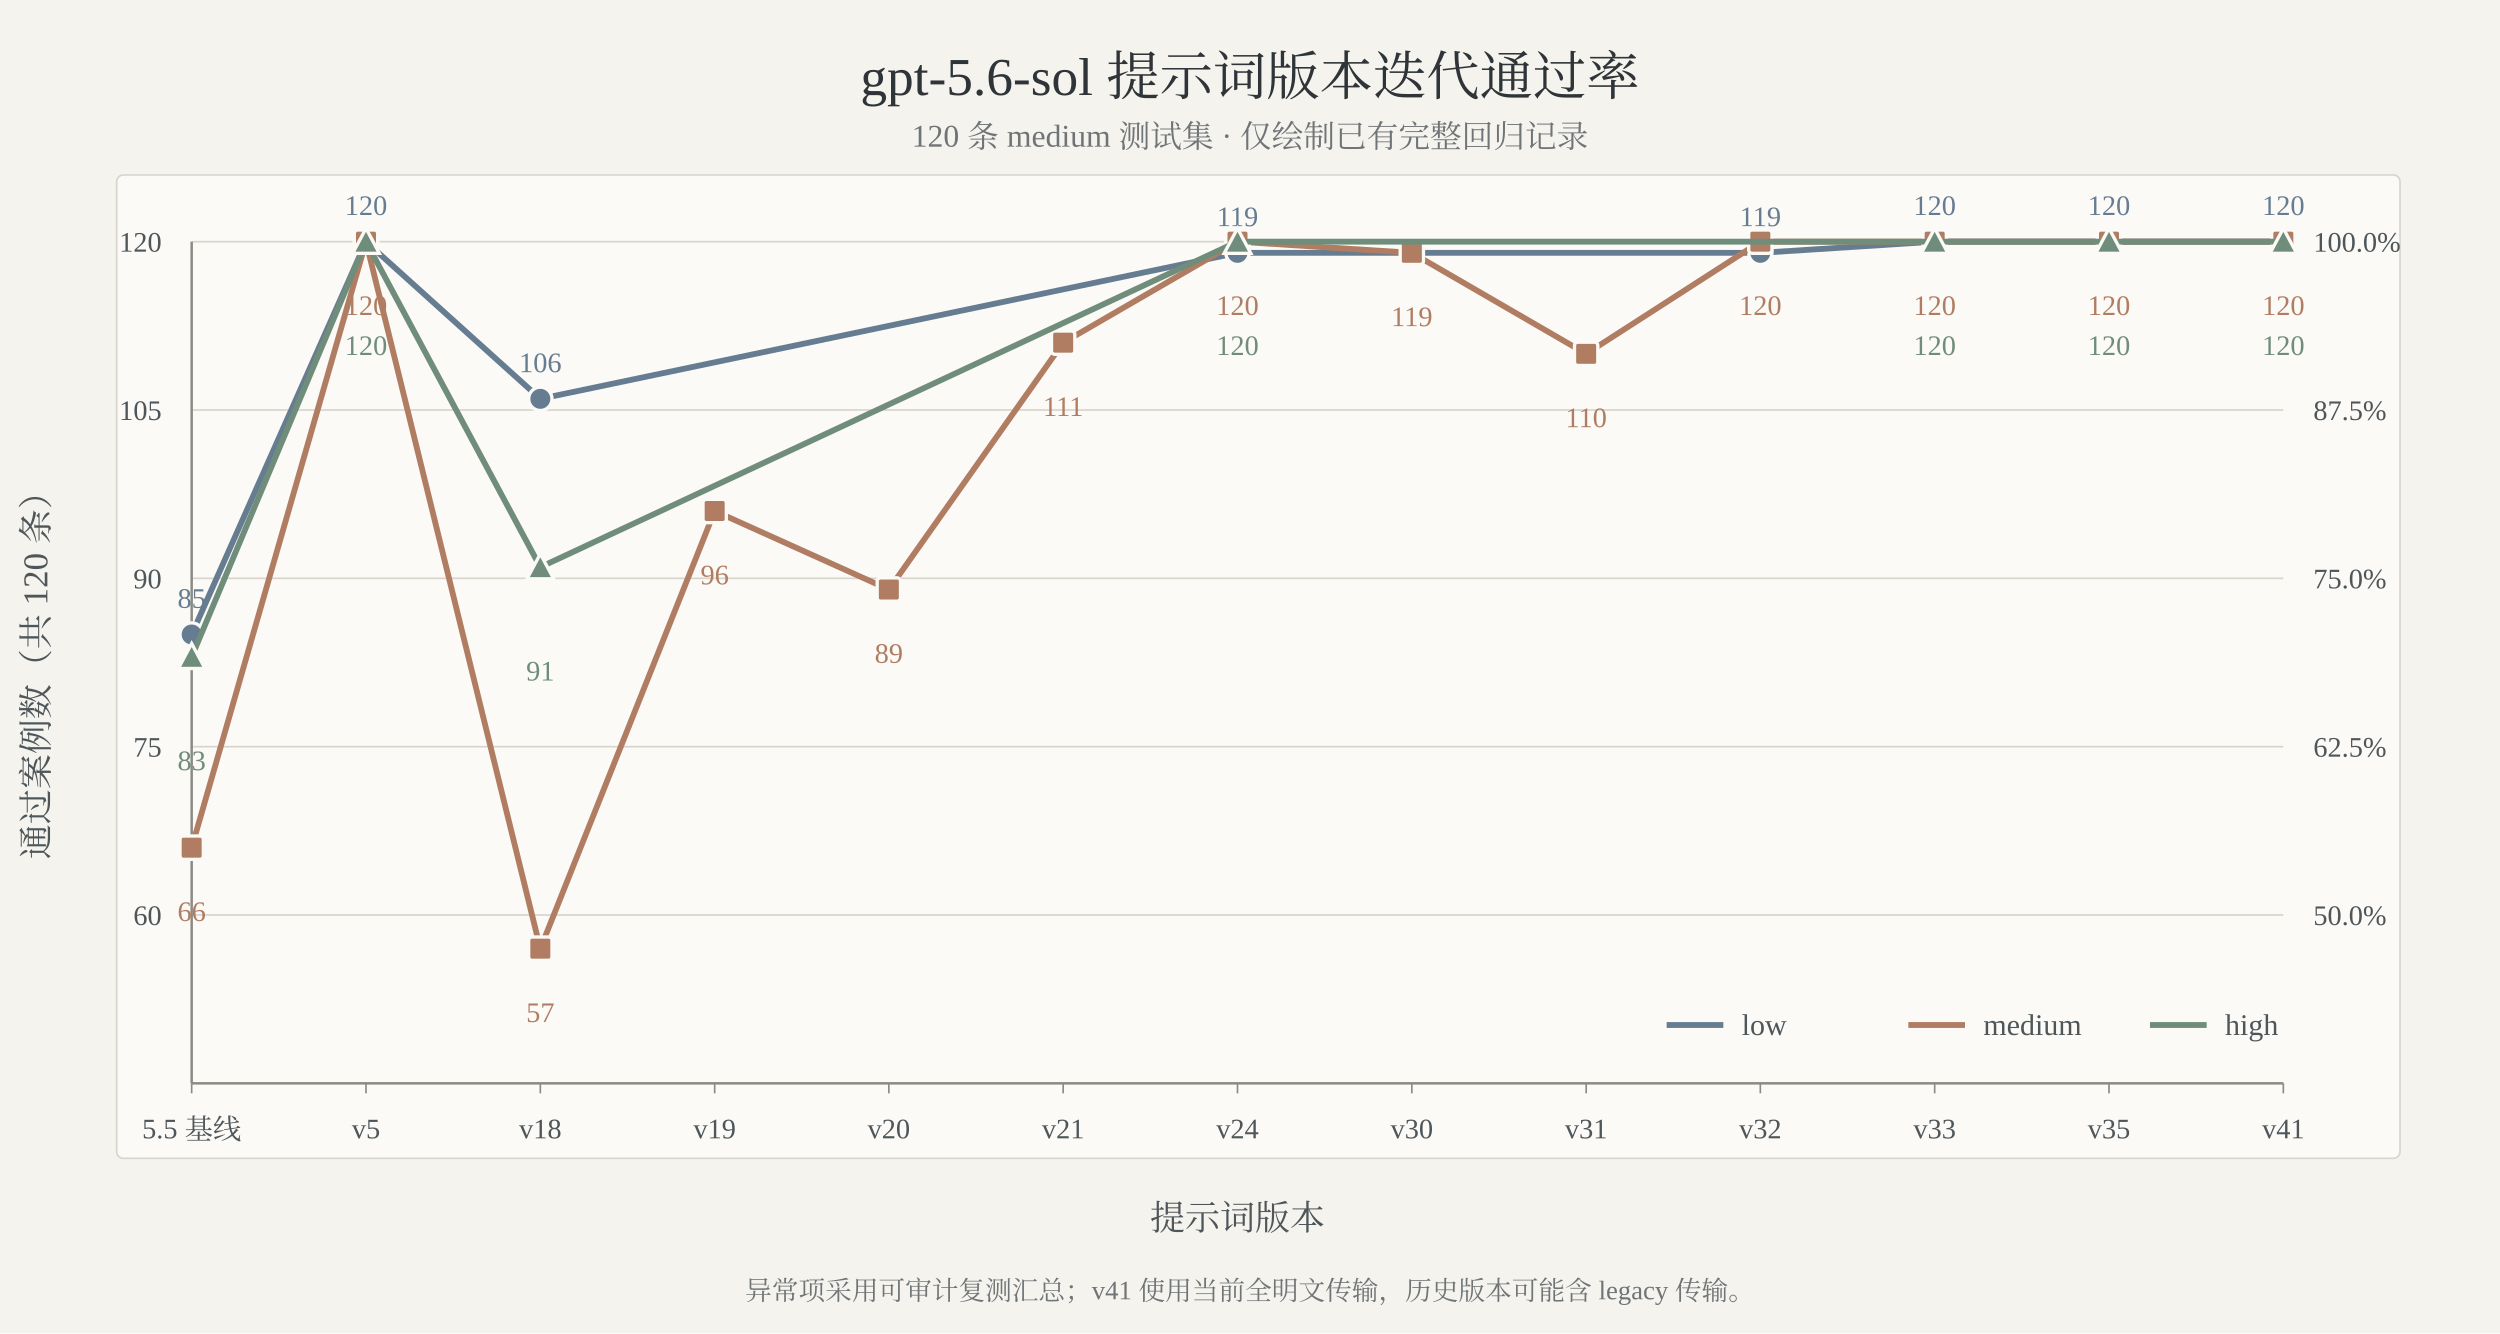
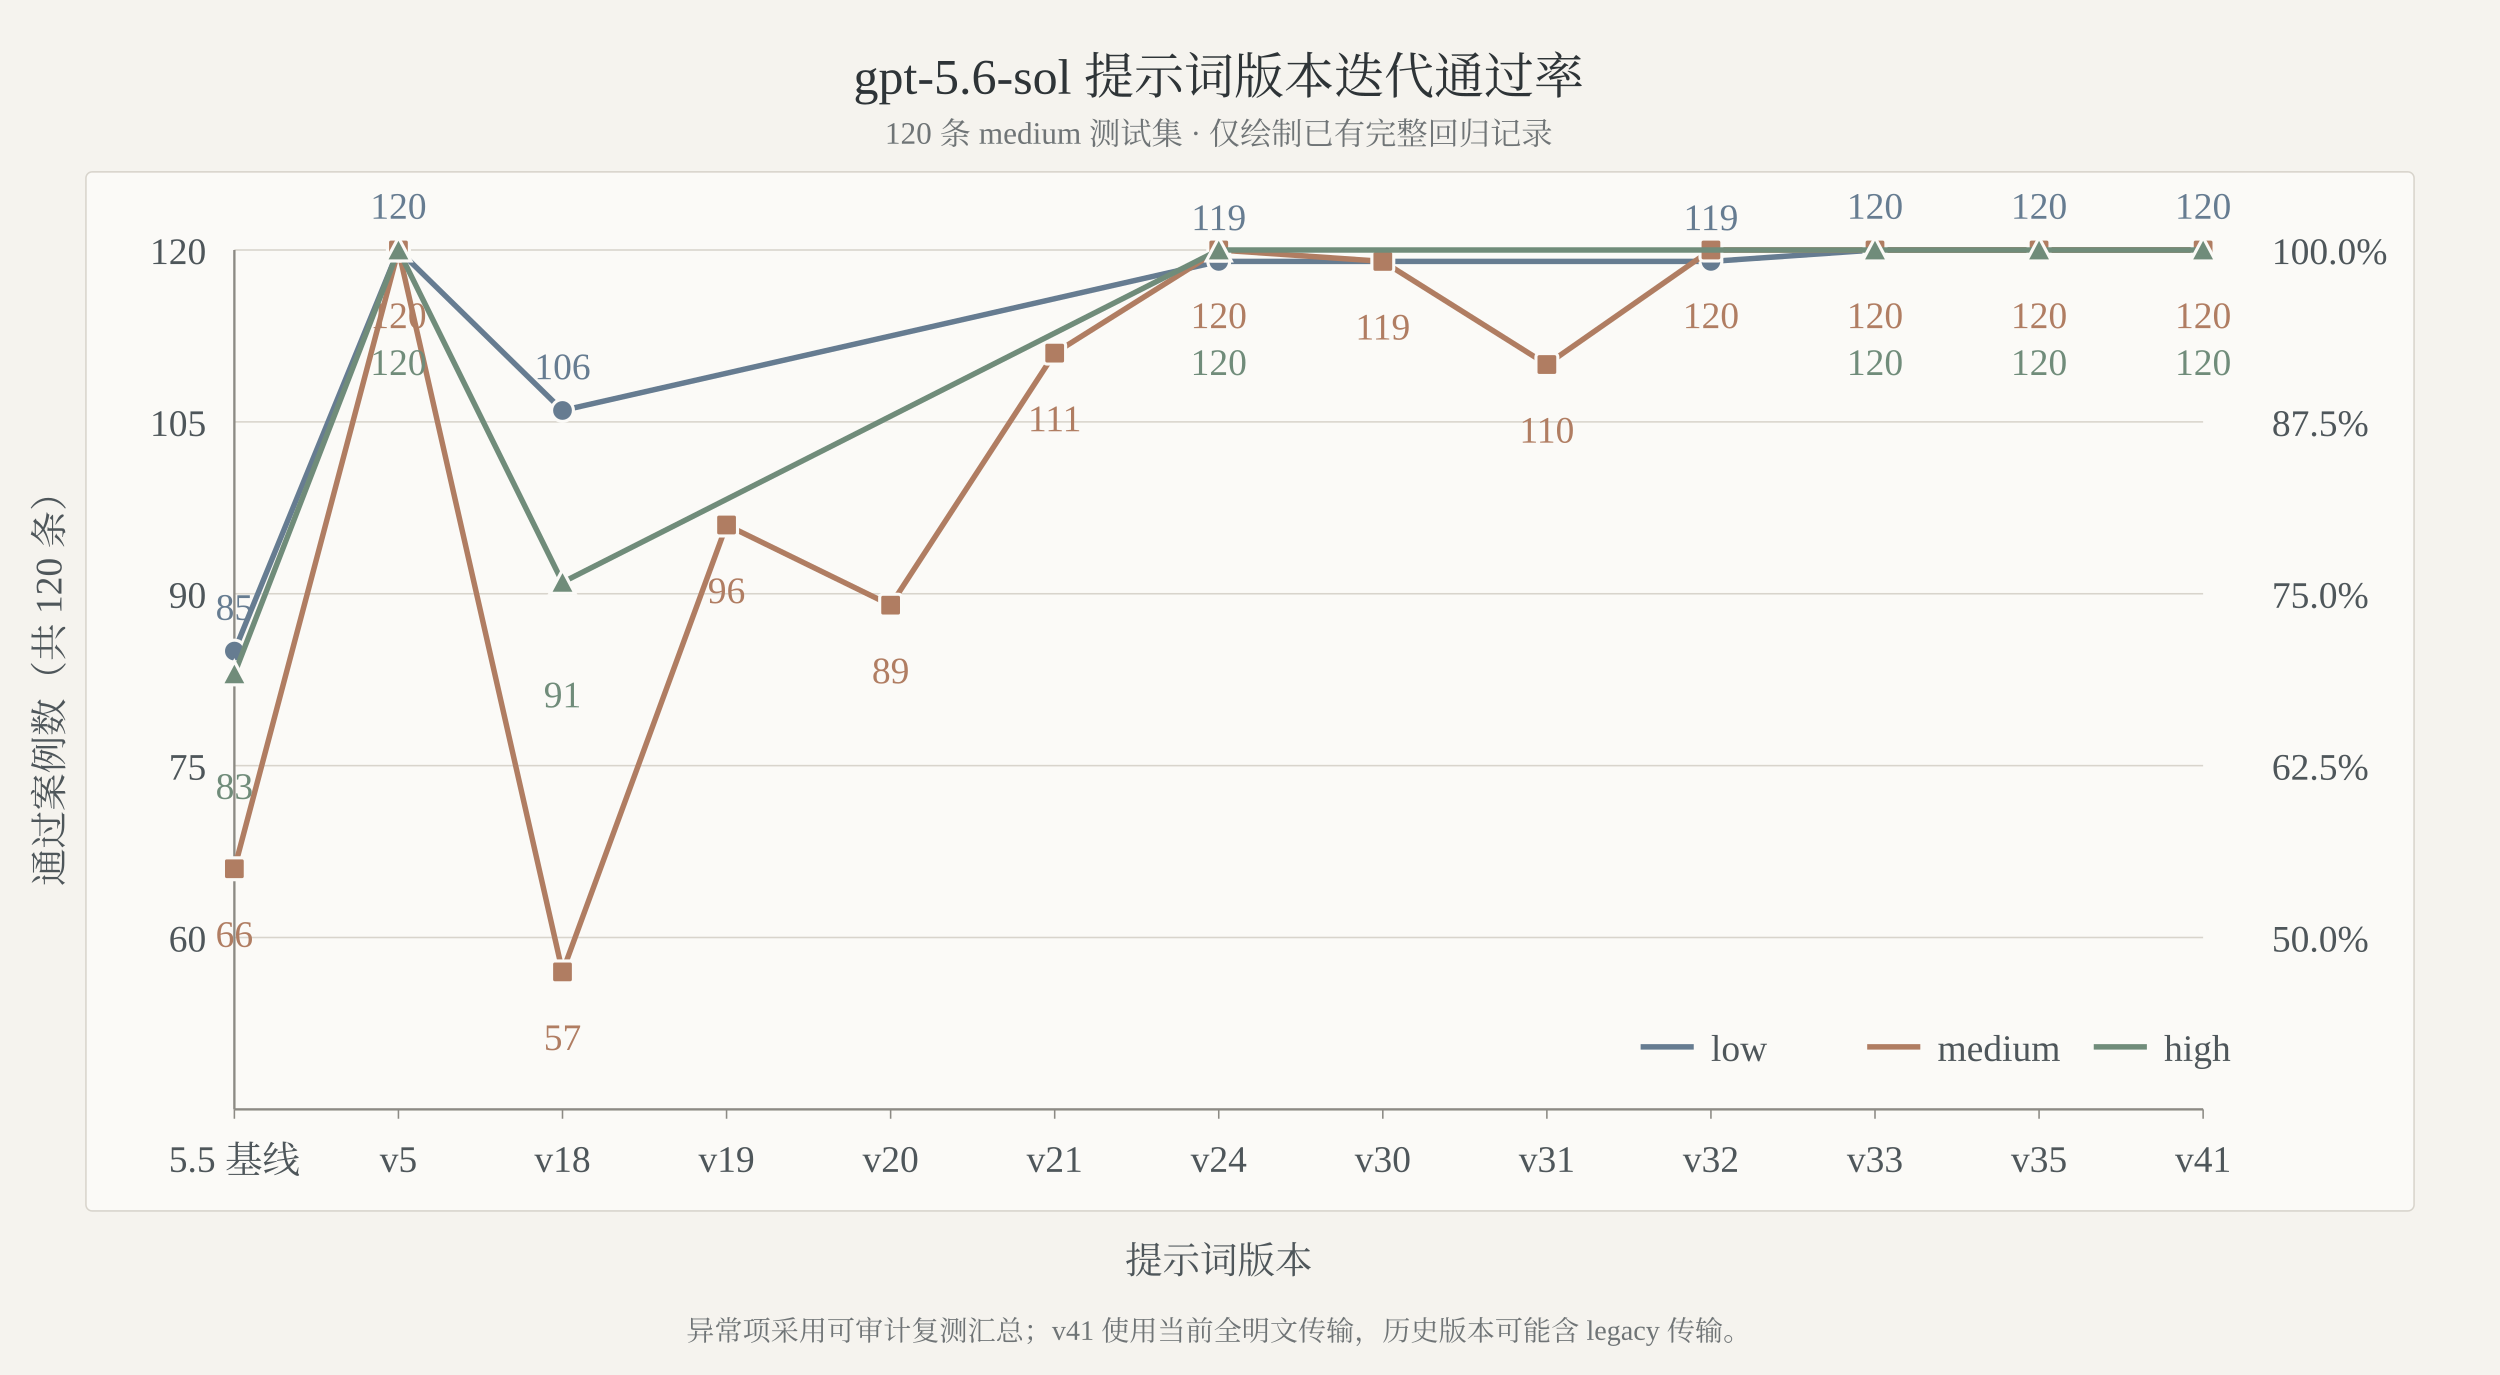
- <svg xmlns="http://www.w3.org/2000/svg" width="1500" height="800" viewBox="0 0 1500 800" role="img" aria-labelledby="title desc">
-   <rect width="1500" height="800" fill="#F5F3EE" />
-   <rect x="70" y="105" width="1370" height="590" rx="4" fill="#FBFAF7" stroke="#D8D4CC" />
+ <svg xmlns="http://www.w3.org/2000/svg" width="1600" height="880" viewBox="0 0 1600 880" role="img" aria-labelledby="title desc">
+   <rect width="1600" height="880" fill="#F5F3EE" />
+   <rect x="55" y="110" width="1490" height="665" rx="4" fill="#FBFAF7" stroke="#D8D4CC" />
  <g font-family="Charter,Georgia,Times New Roman,STSong,Songti SC,Noto Serif CJK SC,serif">
-     <text x="750" y="57" text-anchor="middle" font-size="32" font-weight="500" fill="#2E3437">gpt-5.6-sol 提示词版本迭代通过率</text>
-     <text x="750" y="88" text-anchor="middle" font-size="19" fill="#6F7476">120 条 medium 测试集 · 仅绘制已有完整回归记录</text>
-     <line x1="115" y1="549.0" x2="1370" y2="549.0" stroke="#D8D4CC" stroke-width="1" />
-     <text x="97" y="555.0" text-anchor="end" font-size="17" fill="#4E565A">60</text>
-     <text x="1388" y="555.0" font-size="17" fill="#4E565A">50.0%</text>
-     <line x1="115" y1="448.0" x2="1370" y2="448.0" stroke="#D8D4CC" stroke-width="1" />
-     <text x="97" y="454.0" text-anchor="end" font-size="17" fill="#4E565A">75</text>
-     <text x="1388" y="454.0" font-size="17" fill="#4E565A">62.5%</text>
-     <line x1="115" y1="347.0" x2="1370" y2="347.0" stroke="#D8D4CC" stroke-width="1" />
-     <text x="97" y="353.0" text-anchor="end" font-size="17" fill="#4E565A">90</text>
-     <text x="1388" y="353.0" font-size="17" fill="#4E565A">75.0%</text>
-     <line x1="115" y1="246.0" x2="1370" y2="246.0" stroke="#D8D4CC" stroke-width="1" />
-     <text x="97" y="252.0" text-anchor="end" font-size="17" fill="#4E565A">105</text>
-     <text x="1388" y="252.0" font-size="17" fill="#4E565A">87.5%</text>
-     <line x1="115" y1="145.0" x2="1370" y2="145.0" stroke="#D8D4CC" stroke-width="1" />
-     <text x="97" y="151.0" text-anchor="end" font-size="17" fill="#4E565A">120</text>
-     <text x="1388" y="151.0" font-size="17" fill="#4E565A">100.0%</text>
-     <line x1="115" y1="145" x2="115" y2="650" stroke="#8C8A84" stroke-width="1.5" />
-     <line x1="115" y1="650" x2="1370" y2="650" stroke="#8C8A84" stroke-width="1.5" />
-     <line x1="115.0" y1="650" x2="115.0" y2="656" stroke="#8C8A84" />
-     <text x="115.0" y="683" text-anchor="middle" font-size="17" fill="#4E565A">5.5 基线</text>
-     <line x1="219.6" y1="650" x2="219.6" y2="656" stroke="#8C8A84" />
-     <text x="219.6" y="683" text-anchor="middle" font-size="17" fill="#4E565A">v5</text>
-     <line x1="324.2" y1="650" x2="324.2" y2="656" stroke="#8C8A84" />
-     <text x="324.2" y="683" text-anchor="middle" font-size="17" fill="#4E565A">v18</text>
-     <line x1="428.8" y1="650" x2="428.8" y2="656" stroke="#8C8A84" />
-     <text x="428.8" y="683" text-anchor="middle" font-size="17" fill="#4E565A">v19</text>
-     <line x1="533.3" y1="650" x2="533.3" y2="656" stroke="#8C8A84" />
-     <text x="533.3" y="683" text-anchor="middle" font-size="17" fill="#4E565A">v20</text>
-     <line x1="637.9" y1="650" x2="637.9" y2="656" stroke="#8C8A84" />
-     <text x="637.9" y="683" text-anchor="middle" font-size="17" fill="#4E565A">v21</text>
-     <line x1="742.5" y1="650" x2="742.5" y2="656" stroke="#8C8A84" />
-     <text x="742.5" y="683" text-anchor="middle" font-size="17" fill="#4E565A">v24</text>
-     <line x1="847.1" y1="650" x2="847.1" y2="656" stroke="#8C8A84" />
-     <text x="847.1" y="683" text-anchor="middle" font-size="17" fill="#4E565A">v30</text>
-     <line x1="951.7" y1="650" x2="951.7" y2="656" stroke="#8C8A84" />
-     <text x="951.7" y="683" text-anchor="middle" font-size="17" fill="#4E565A">v31</text>
-     <line x1="1056.2" y1="650" x2="1056.2" y2="656" stroke="#8C8A84" />
-     <text x="1056.2" y="683" text-anchor="middle" font-size="17" fill="#4E565A">v32</text>
-     <line x1="1160.8" y1="650" x2="1160.8" y2="656" stroke="#8C8A84" />
-     <text x="1160.8" y="683" text-anchor="middle" font-size="17" fill="#4E565A">v33</text>
-     <line x1="1265.4" y1="650" x2="1265.4" y2="656" stroke="#8C8A84" />
-     <text x="1265.4" y="683" text-anchor="middle" font-size="17" fill="#4E565A">v35</text>
-     <line x1="1370.0" y1="650" x2="1370.0" y2="656" stroke="#8C8A84" />
-     <text x="1370.0" y="683" text-anchor="middle" font-size="17" fill="#4E565A">v41</text>
-     <text x="742.5" y="738" text-anchor="middle" font-size="21" fill="#4E565A">提示词版本</text>
-     <text x="29" y="400" transform="rotate(-90 29 400)" text-anchor="middle" font-size="21" fill="#4E565A">通过案例数（共 120 条）</text>
-     <polyline points="115.0,380.7 219.6,145.0 324.2,239.3 742.5,151.7 1056.2,151.7 1160.8,145.0 1265.4,145.0 1370.0,145.0" fill="none" stroke="#667C91" stroke-width="3.5" stroke-linecap="round" stroke-linejoin="round" />
-     <circle cx="115.0" cy="380.7" r="7" fill="#667C91" stroke="#FBFAF7" stroke-width="2" />
-     <text x="115.0" y="364.7" text-anchor="middle" font-size="17" font-weight="500" fill="#667C91">85</text>
-     <circle cx="219.6" cy="145.0" r="7" fill="#667C91" stroke="#FBFAF7" stroke-width="2" />
-     <text x="219.6" y="129.0" text-anchor="middle" font-size="17" font-weight="500" fill="#667C91">120</text>
-     <circle cx="324.2" cy="239.3" r="7" fill="#667C91" stroke="#FBFAF7" stroke-width="2" />
-     <text x="324.2" y="223.3" text-anchor="middle" font-size="17" font-weight="500" fill="#667C91">106</text>
-     <circle cx="742.5" cy="151.7" r="7" fill="#667C91" stroke="#FBFAF7" stroke-width="2" />
-     <text x="742.5" y="135.7" text-anchor="middle" font-size="17" font-weight="500" fill="#667C91">119</text>
-     <circle cx="1056.2" cy="151.7" r="7" fill="#667C91" stroke="#FBFAF7" stroke-width="2" />
-     <text x="1056.2" y="135.7" text-anchor="middle" font-size="17" font-weight="500" fill="#667C91">119</text>
-     <circle cx="1160.8" cy="145.0" r="7" fill="#667C91" stroke="#FBFAF7" stroke-width="2" />
-     <text x="1160.8" y="129.0" text-anchor="middle" font-size="17" font-weight="500" fill="#667C91">120</text>
-     <circle cx="1265.4" cy="145.0" r="7" fill="#667C91" stroke="#FBFAF7" stroke-width="2" />
-     <text x="1265.4" y="129.0" text-anchor="middle" font-size="17" font-weight="500" fill="#667C91">120</text>
-     <circle cx="1370.0" cy="145.0" r="7" fill="#667C91" stroke="#FBFAF7" stroke-width="2" />
-     <text x="1370.0" y="129.0" text-anchor="middle" font-size="17" font-weight="500" fill="#667C91">120</text>
-     <polyline points="115.0,508.6 219.6,145.0 324.2,569.2 428.8,306.6 533.3,353.7 637.9,205.6 742.5,145.0 847.1,151.7 951.7,212.3 1056.2,145.0 1160.8,145.0 1265.4,145.0 1370.0,145.0" fill="none" stroke="#B07D62" stroke-width="3.5" stroke-linecap="round" stroke-linejoin="round" />
-     <rect x="108.0" y="501.6" width="14" height="14" rx="2" fill="#B07D62" stroke="#FBFAF7" stroke-width="2" />
-     <text x="115.0" y="552.6" text-anchor="middle" font-size="17" font-weight="500" fill="#B07D62">66</text>
-     <rect x="212.6" y="138.0" width="14" height="14" rx="2" fill="#B07D62" stroke="#FBFAF7" stroke-width="2" />
-     <text x="219.6" y="189.0" text-anchor="middle" font-size="17" font-weight="500" fill="#B07D62">120</text>
-     <rect x="317.2" y="562.2" width="14" height="14" rx="2" fill="#B07D62" stroke="#FBFAF7" stroke-width="2" />
-     <text x="324.2" y="613.2" text-anchor="middle" font-size="17" font-weight="500" fill="#B07D62">57</text>
-     <rect x="421.8" y="299.6" width="14" height="14" rx="2" fill="#B07D62" stroke="#FBFAF7" stroke-width="2" />
-     <text x="428.8" y="350.6" text-anchor="middle" font-size="17" font-weight="500" fill="#B07D62">96</text>
-     <rect x="526.3" y="346.7" width="14" height="14" rx="2" fill="#B07D62" stroke="#FBFAF7" stroke-width="2" />
-     <text x="533.3" y="397.7" text-anchor="middle" font-size="17" font-weight="500" fill="#B07D62">89</text>
-     <rect x="630.9" y="198.6" width="14" height="14" rx="2" fill="#B07D62" stroke="#FBFAF7" stroke-width="2" />
-     <text x="637.9" y="249.6" text-anchor="middle" font-size="17" font-weight="500" fill="#B07D62">111</text>
-     <rect x="735.5" y="138.0" width="14" height="14" rx="2" fill="#B07D62" stroke="#FBFAF7" stroke-width="2" />
-     <text x="742.5" y="189.0" text-anchor="middle" font-size="17" font-weight="500" fill="#B07D62">120</text>
-     <rect x="840.1" y="144.7" width="14" height="14" rx="2" fill="#B07D62" stroke="#FBFAF7" stroke-width="2" />
-     <text x="847.1" y="195.7" text-anchor="middle" font-size="17" font-weight="500" fill="#B07D62">119</text>
-     <rect x="944.7" y="205.3" width="14" height="14" rx="2" fill="#B07D62" stroke="#FBFAF7" stroke-width="2" />
-     <text x="951.7" y="256.3" text-anchor="middle" font-size="17" font-weight="500" fill="#B07D62">110</text>
-     <rect x="1049.2" y="138.0" width="14" height="14" rx="2" fill="#B07D62" stroke="#FBFAF7" stroke-width="2" />
-     <text x="1056.2" y="189.0" text-anchor="middle" font-size="17" font-weight="500" fill="#B07D62">120</text>
-     <rect x="1153.8" y="138.0" width="14" height="14" rx="2" fill="#B07D62" stroke="#FBFAF7" stroke-width="2" />
-     <text x="1160.8" y="189.0" text-anchor="middle" font-size="17" font-weight="500" fill="#B07D62">120</text>
-     <rect x="1258.4" y="138.0" width="14" height="14" rx="2" fill="#B07D62" stroke="#FBFAF7" stroke-width="2" />
-     <text x="1265.4" y="189.0" text-anchor="middle" font-size="17" font-weight="500" fill="#B07D62">120</text>
-     <rect x="1363.0" y="138.0" width="14" height="14" rx="2" fill="#B07D62" stroke="#FBFAF7" stroke-width="2" />
-     <text x="1370.0" y="189.0" text-anchor="middle" font-size="17" font-weight="500" fill="#B07D62">120</text>
-     <polyline points="115.0,394.1 219.6,145.0 324.2,340.3 742.5,145.0 1160.8,145.0 1265.4,145.0 1370.0,145.0" fill="none" stroke="#708C7A" stroke-width="3.5" stroke-linecap="round" stroke-linejoin="round" />
-     <path d="M 115.0 386.1 L 107.0 401.1 L 123.0 401.1 Z" fill="#708C7A" stroke="#FBFAF7" stroke-width="2" />
-     <text x="115.0" y="462.1" text-anchor="middle" font-size="17" font-weight="500" fill="#708C7A">83</text>
-     <path d="M 219.6 137.0 L 211.6 152.0 L 227.6 152.0 Z" fill="#708C7A" stroke="#FBFAF7" stroke-width="2" />
-     <text x="219.6" y="213.0" text-anchor="middle" font-size="17" font-weight="500" fill="#708C7A">120</text>
-     <path d="M 324.2 332.3 L 316.2 347.3 L 332.2 347.3 Z" fill="#708C7A" stroke="#FBFAF7" stroke-width="2" />
-     <text x="324.2" y="408.3" text-anchor="middle" font-size="17" font-weight="500" fill="#708C7A">91</text>
-     <path d="M 742.5 137.0 L 734.5 152.0 L 750.5 152.0 Z" fill="#708C7A" stroke="#FBFAF7" stroke-width="2" />
-     <text x="742.5" y="213.0" text-anchor="middle" font-size="17" font-weight="500" fill="#708C7A">120</text>
-     <path d="M 1160.8 137.0 L 1152.8 152.0 L 1168.8 152.0 Z" fill="#708C7A" stroke="#FBFAF7" stroke-width="2" />
-     <text x="1160.8" y="213.0" text-anchor="middle" font-size="17" font-weight="500" fill="#708C7A">120</text>
-     <path d="M 1265.4 137.0 L 1257.4 152.0 L 1273.4 152.0 Z" fill="#708C7A" stroke="#FBFAF7" stroke-width="2" />
-     <text x="1265.4" y="213.0" text-anchor="middle" font-size="17" font-weight="500" fill="#708C7A">120</text>
-     <path d="M 1370.0 137.0 L 1362.0 152.0 L 1378.0 152.0 Z" fill="#708C7A" stroke="#FBFAF7" stroke-width="2" />
-     <text x="1370.0" y="213.0" text-anchor="middle" font-size="17" font-weight="500" fill="#708C7A">120</text>
-     <line x1="1000" y1="615" x2="1034" y2="615" stroke="#667C91" stroke-width="3.5" />
-     <text x="1045" y="621" font-size="18" fill="#4E565A">low</text>
-     <line x1="1145" y1="615" x2="1179" y2="615" stroke="#B07D62" stroke-width="3.5" />
-     <text x="1190" y="621" font-size="18" fill="#4E565A">medium</text>
-     <line x1="1290" y1="615" x2="1324" y2="615" stroke="#708C7A" stroke-width="3.5" />
-     <text x="1335" y="621" font-size="18" fill="#4E565A">high</text>
-     <text x="750" y="780" text-anchor="middle" font-size="16" fill="#6F7476">异常项采用可审计复测汇总；v41 使用当前全明文传输，历史版本可能含 legacy 传输。</text>
+     <text x="780" y="60" text-anchor="middle" font-size="32" font-weight="500" fill="#2E3437">gpt-5.6-sol 提示词版本迭代通过率</text>
+     <text x="780" y="92" text-anchor="middle" font-size="20" fill="#6F7476">120 条 medium 测试集 · 仅绘制已有完整回归记录</text>
+     <line x1="150" y1="600.0" x2="1410" y2="600.0" stroke="#D8D4CC" stroke-width="1" />
+     <text x="132" y="609.0" text-anchor="end" font-size="24" fill="#4E565A">60</text>
+     <text x="1454" y="609.0" font-size="24" fill="#4E565A">50.0%</text>
+     <line x1="150" y1="490.0" x2="1410" y2="490.0" stroke="#D8D4CC" stroke-width="1" />
+     <text x="132" y="499.0" text-anchor="end" font-size="24" fill="#4E565A">75</text>
+     <text x="1454" y="499.0" font-size="24" fill="#4E565A">62.5%</text>
+     <line x1="150" y1="380.0" x2="1410" y2="380.0" stroke="#D8D4CC" stroke-width="1" />
+     <text x="132" y="389.0" text-anchor="end" font-size="24" fill="#4E565A">90</text>
+     <text x="1454" y="389.0" font-size="24" fill="#4E565A">75.0%</text>
+     <line x1="150" y1="270.0" x2="1410" y2="270.0" stroke="#D8D4CC" stroke-width="1" />
+     <text x="132" y="279.0" text-anchor="end" font-size="24" fill="#4E565A">105</text>
+     <text x="1454" y="279.0" font-size="24" fill="#4E565A">87.5%</text>
+     <line x1="150" y1="160.0" x2="1410" y2="160.0" stroke="#D8D4CC" stroke-width="1" />
+     <text x="132" y="169.0" text-anchor="end" font-size="24" fill="#4E565A">120</text>
+     <text x="1454" y="169.0" font-size="24" fill="#4E565A">100.0%</text>
+     <line x1="150" y1="160" x2="150" y2="710" stroke="#8C8A84" stroke-width="1.5" />
+     <line x1="150" y1="710" x2="1410" y2="710" stroke="#8C8A84" stroke-width="1.5" />
+     <line x1="150.0" y1="710" x2="150.0" y2="716" stroke="#8C8A84" />
+     <text x="150.0" y="750" text-anchor="middle" font-size="24" fill="#4E565A">5.5 基线</text>
+     <line x1="255.0" y1="710" x2="255.0" y2="716" stroke="#8C8A84" />
+     <text x="255.0" y="750" text-anchor="middle" font-size="24" fill="#4E565A">v5</text>
+     <line x1="360.0" y1="710" x2="360.0" y2="716" stroke="#8C8A84" />
+     <text x="360.0" y="750" text-anchor="middle" font-size="24" fill="#4E565A">v18</text>
+     <line x1="465.0" y1="710" x2="465.0" y2="716" stroke="#8C8A84" />
+     <text x="465.0" y="750" text-anchor="middle" font-size="24" fill="#4E565A">v19</text>
+     <line x1="570.0" y1="710" x2="570.0" y2="716" stroke="#8C8A84" />
+     <text x="570.0" y="750" text-anchor="middle" font-size="24" fill="#4E565A">v20</text>
+     <line x1="675.0" y1="710" x2="675.0" y2="716" stroke="#8C8A84" />
+     <text x="675.0" y="750" text-anchor="middle" font-size="24" fill="#4E565A">v21</text>
+     <line x1="780.0" y1="710" x2="780.0" y2="716" stroke="#8C8A84" />
+     <text x="780.0" y="750" text-anchor="middle" font-size="24" fill="#4E565A">v24</text>
+     <line x1="885.0" y1="710" x2="885.0" y2="716" stroke="#8C8A84" />
+     <text x="885.0" y="750" text-anchor="middle" font-size="24" fill="#4E565A">v30</text>
+     <line x1="990.0" y1="710" x2="990.0" y2="716" stroke="#8C8A84" />
+     <text x="990.0" y="750" text-anchor="middle" font-size="24" fill="#4E565A">v31</text>
+     <line x1="1095.0" y1="710" x2="1095.0" y2="716" stroke="#8C8A84" />
+     <text x="1095.0" y="750" text-anchor="middle" font-size="24" fill="#4E565A">v32</text>
+     <line x1="1200.0" y1="710" x2="1200.0" y2="716" stroke="#8C8A84" />
+     <text x="1200.0" y="750" text-anchor="middle" font-size="24" fill="#4E565A">v33</text>
+     <line x1="1305.0" y1="710" x2="1305.0" y2="716" stroke="#8C8A84" />
+     <text x="1305.0" y="750" text-anchor="middle" font-size="24" fill="#4E565A">v35</text>
+     <line x1="1410.0" y1="710" x2="1410.0" y2="716" stroke="#8C8A84" />
+     <text x="1410.0" y="750" text-anchor="middle" font-size="24" fill="#4E565A">v41</text>
+     <text x="780.0" y="815" text-anchor="middle" font-size="24" fill="#4E565A">提示词版本</text>
+     <text x="40" y="435" transform="rotate(-90 40 435)" text-anchor="middle" font-size="24" fill="#4E565A">通过案例数（共 120 条）</text>
+     <polyline points="150.0,416.7 255.0,160.0 360.0,262.7 780.0,167.3 1095.0,167.3 1200.0,160.0 1305.0,160.0 1410.0,160.0" fill="none" stroke="#667C91" stroke-width="3.5" stroke-linecap="round" stroke-linejoin="round" />
+     <circle cx="150.0" cy="416.7" r="7" fill="#667C91" stroke="#FBFAF7" stroke-width="2" />
+     <text x="150.0" y="396.7" text-anchor="middle" font-size="24" font-weight="500" fill="#667C91">85</text>
+     <circle cx="255.0" cy="160.0" r="7" fill="#667C91" stroke="#FBFAF7" stroke-width="2" />
+     <text x="255.0" y="140.0" text-anchor="middle" font-size="24" font-weight="500" fill="#667C91">120</text>
+     <circle cx="360.0" cy="262.7" r="7" fill="#667C91" stroke="#FBFAF7" stroke-width="2" />
+     <text x="360.0" y="242.7" text-anchor="middle" font-size="24" font-weight="500" fill="#667C91">106</text>
+     <circle cx="780.0" cy="167.3" r="7" fill="#667C91" stroke="#FBFAF7" stroke-width="2" />
+     <text x="780.0" y="147.3" text-anchor="middle" font-size="24" font-weight="500" fill="#667C91">119</text>
+     <circle cx="1095.0" cy="167.3" r="7" fill="#667C91" stroke="#FBFAF7" stroke-width="2" />
+     <text x="1095.0" y="147.3" text-anchor="middle" font-size="24" font-weight="500" fill="#667C91">119</text>
+     <circle cx="1200.0" cy="160.0" r="7" fill="#667C91" stroke="#FBFAF7" stroke-width="2" />
+     <text x="1200.0" y="140.0" text-anchor="middle" font-size="24" font-weight="500" fill="#667C91">120</text>
+     <circle cx="1305.0" cy="160.0" r="7" fill="#667C91" stroke="#FBFAF7" stroke-width="2" />
+     <text x="1305.0" y="140.0" text-anchor="middle" font-size="24" font-weight="500" fill="#667C91">120</text>
+     <circle cx="1410.0" cy="160.0" r="7" fill="#667C91" stroke="#FBFAF7" stroke-width="2" />
+     <text x="1410.0" y="140.0" text-anchor="middle" font-size="24" font-weight="500" fill="#667C91">120</text>
+     <polyline points="150.0,556.0 255.0,160.0 360.0,622.0 465.0,336.0 570.0,387.3 675.0,226.0 780.0,160.0 885.0,167.3 990.0,233.3 1095.0,160.0 1200.0,160.0 1305.0,160.0 1410.0,160.0" fill="none" stroke="#B07D62" stroke-width="3.5" stroke-linecap="round" stroke-linejoin="round" />
+     <rect x="143.0" y="549.0" width="14" height="14" rx="2" fill="#B07D62" stroke="#FBFAF7" stroke-width="2" />
+     <text x="150.0" y="606.0" text-anchor="middle" font-size="24" font-weight="500" fill="#B07D62">66</text>
+     <rect x="248.0" y="153.0" width="14" height="14" rx="2" fill="#B07D62" stroke="#FBFAF7" stroke-width="2" />
+     <text x="255.0" y="210.0" text-anchor="middle" font-size="24" font-weight="500" fill="#B07D62">120</text>
+     <rect x="353.0" y="615.0" width="14" height="14" rx="2" fill="#B07D62" stroke="#FBFAF7" stroke-width="2" />
+     <text x="360.0" y="672.0" text-anchor="middle" font-size="24" font-weight="500" fill="#B07D62">57</text>
+     <rect x="458.0" y="329.0" width="14" height="14" rx="2" fill="#B07D62" stroke="#FBFAF7" stroke-width="2" />
+     <text x="465.0" y="386.0" text-anchor="middle" font-size="24" font-weight="500" fill="#B07D62">96</text>
+     <rect x="563.0" y="380.3" width="14" height="14" rx="2" fill="#B07D62" stroke="#FBFAF7" stroke-width="2" />
+     <text x="570.0" y="437.3" text-anchor="middle" font-size="24" font-weight="500" fill="#B07D62">89</text>
+     <rect x="668.0" y="219.0" width="14" height="14" rx="2" fill="#B07D62" stroke="#FBFAF7" stroke-width="2" />
+     <text x="675.0" y="276.0" text-anchor="middle" font-size="24" font-weight="500" fill="#B07D62">111</text>
+     <rect x="773.0" y="153.0" width="14" height="14" rx="2" fill="#B07D62" stroke="#FBFAF7" stroke-width="2" />
+     <text x="780.0" y="210.0" text-anchor="middle" font-size="24" font-weight="500" fill="#B07D62">120</text>
+     <rect x="878.0" y="160.3" width="14" height="14" rx="2" fill="#B07D62" stroke="#FBFAF7" stroke-width="2" />
+     <text x="885.0" y="217.3" text-anchor="middle" font-size="24" font-weight="500" fill="#B07D62">119</text>
+     <rect x="983.0" y="226.3" width="14" height="14" rx="2" fill="#B07D62" stroke="#FBFAF7" stroke-width="2" />
+     <text x="990.0" y="283.3" text-anchor="middle" font-size="24" font-weight="500" fill="#B07D62">110</text>
+     <rect x="1088.0" y="153.0" width="14" height="14" rx="2" fill="#B07D62" stroke="#FBFAF7" stroke-width="2" />
+     <text x="1095.0" y="210.0" text-anchor="middle" font-size="24" font-weight="500" fill="#B07D62">120</text>
+     <rect x="1193.0" y="153.0" width="14" height="14" rx="2" fill="#B07D62" stroke="#FBFAF7" stroke-width="2" />
+     <text x="1200.0" y="210.0" text-anchor="middle" font-size="24" font-weight="500" fill="#B07D62">120</text>
+     <rect x="1298.0" y="153.0" width="14" height="14" rx="2" fill="#B07D62" stroke="#FBFAF7" stroke-width="2" />
+     <text x="1305.0" y="210.0" text-anchor="middle" font-size="24" font-weight="500" fill="#B07D62">120</text>
+     <rect x="1403.0" y="153.0" width="14" height="14" rx="2" fill="#B07D62" stroke="#FBFAF7" stroke-width="2" />
+     <text x="1410.0" y="210.0" text-anchor="middle" font-size="24" font-weight="500" fill="#B07D62">120</text>
+     <polyline points="150.0,431.3 255.0,160.0 360.0,372.7 780.0,160.0 1200.0,160.0 1305.0,160.0 1410.0,160.0" fill="none" stroke="#708C7A" stroke-width="3.5" stroke-linecap="round" stroke-linejoin="round" />
+     <path d="M 150.0 423.3 L 142.0 438.3 L 158.0 438.3 Z" fill="#708C7A" stroke="#FBFAF7" stroke-width="2" />
+     <text x="150.0" y="511.3" text-anchor="middle" font-size="24" font-weight="500" fill="#708C7A">83</text>
+     <path d="M 255.0 152.0 L 247.0 167.0 L 263.0 167.0 Z" fill="#708C7A" stroke="#FBFAF7" stroke-width="2" />
+     <text x="255.0" y="240.0" text-anchor="middle" font-size="24" font-weight="500" fill="#708C7A">120</text>
+     <path d="M 360.0 364.7 L 352.0 379.7 L 368.0 379.7 Z" fill="#708C7A" stroke="#FBFAF7" stroke-width="2" />
+     <text x="360.0" y="452.7" text-anchor="middle" font-size="24" font-weight="500" fill="#708C7A">91</text>
+     <path d="M 780.0 152.0 L 772.0 167.0 L 788.0 167.0 Z" fill="#708C7A" stroke="#FBFAF7" stroke-width="2" />
+     <text x="780.0" y="240.0" text-anchor="middle" font-size="24" font-weight="500" fill="#708C7A">120</text>
+     <path d="M 1200.0 152.0 L 1192.0 167.0 L 1208.0 167.0 Z" fill="#708C7A" stroke="#FBFAF7" stroke-width="2" />
+     <text x="1200.0" y="240.0" text-anchor="middle" font-size="24" font-weight="500" fill="#708C7A">120</text>
+     <path d="M 1305.0 152.0 L 1297.0 167.0 L 1313.0 167.0 Z" fill="#708C7A" stroke="#FBFAF7" stroke-width="2" />
+     <text x="1305.0" y="240.0" text-anchor="middle" font-size="24" font-weight="500" fill="#708C7A">120</text>
+     <path d="M 1410.0 152.0 L 1402.0 167.0 L 1418.0 167.0 Z" fill="#708C7A" stroke="#FBFAF7" stroke-width="2" />
+     <text x="1410.0" y="240.0" text-anchor="middle" font-size="24" font-weight="500" fill="#708C7A">120</text>
+     <line x1="1050" y1="670" x2="1084" y2="670" stroke="#667C91" stroke-width="3.5" />
+     <text x="1095" y="679" font-size="24" fill="#4E565A">low</text>
+     <line x1="1195" y1="670" x2="1229" y2="670" stroke="#B07D62" stroke-width="3.5" />
+     <text x="1240" y="679" font-size="24" fill="#4E565A">medium</text>
+     <line x1="1340" y1="670" x2="1374" y2="670" stroke="#708C7A" stroke-width="3.5" />
+     <text x="1385" y="679" font-size="24" fill="#4E565A">high</text>
+     <text x="780" y="858" text-anchor="middle" font-size="18" fill="#6F7476">异常项采用可审计复测汇总；v41 使用当前全明文传输，历史版本可能含 legacy 传输。</text>
  </g>
</svg>
